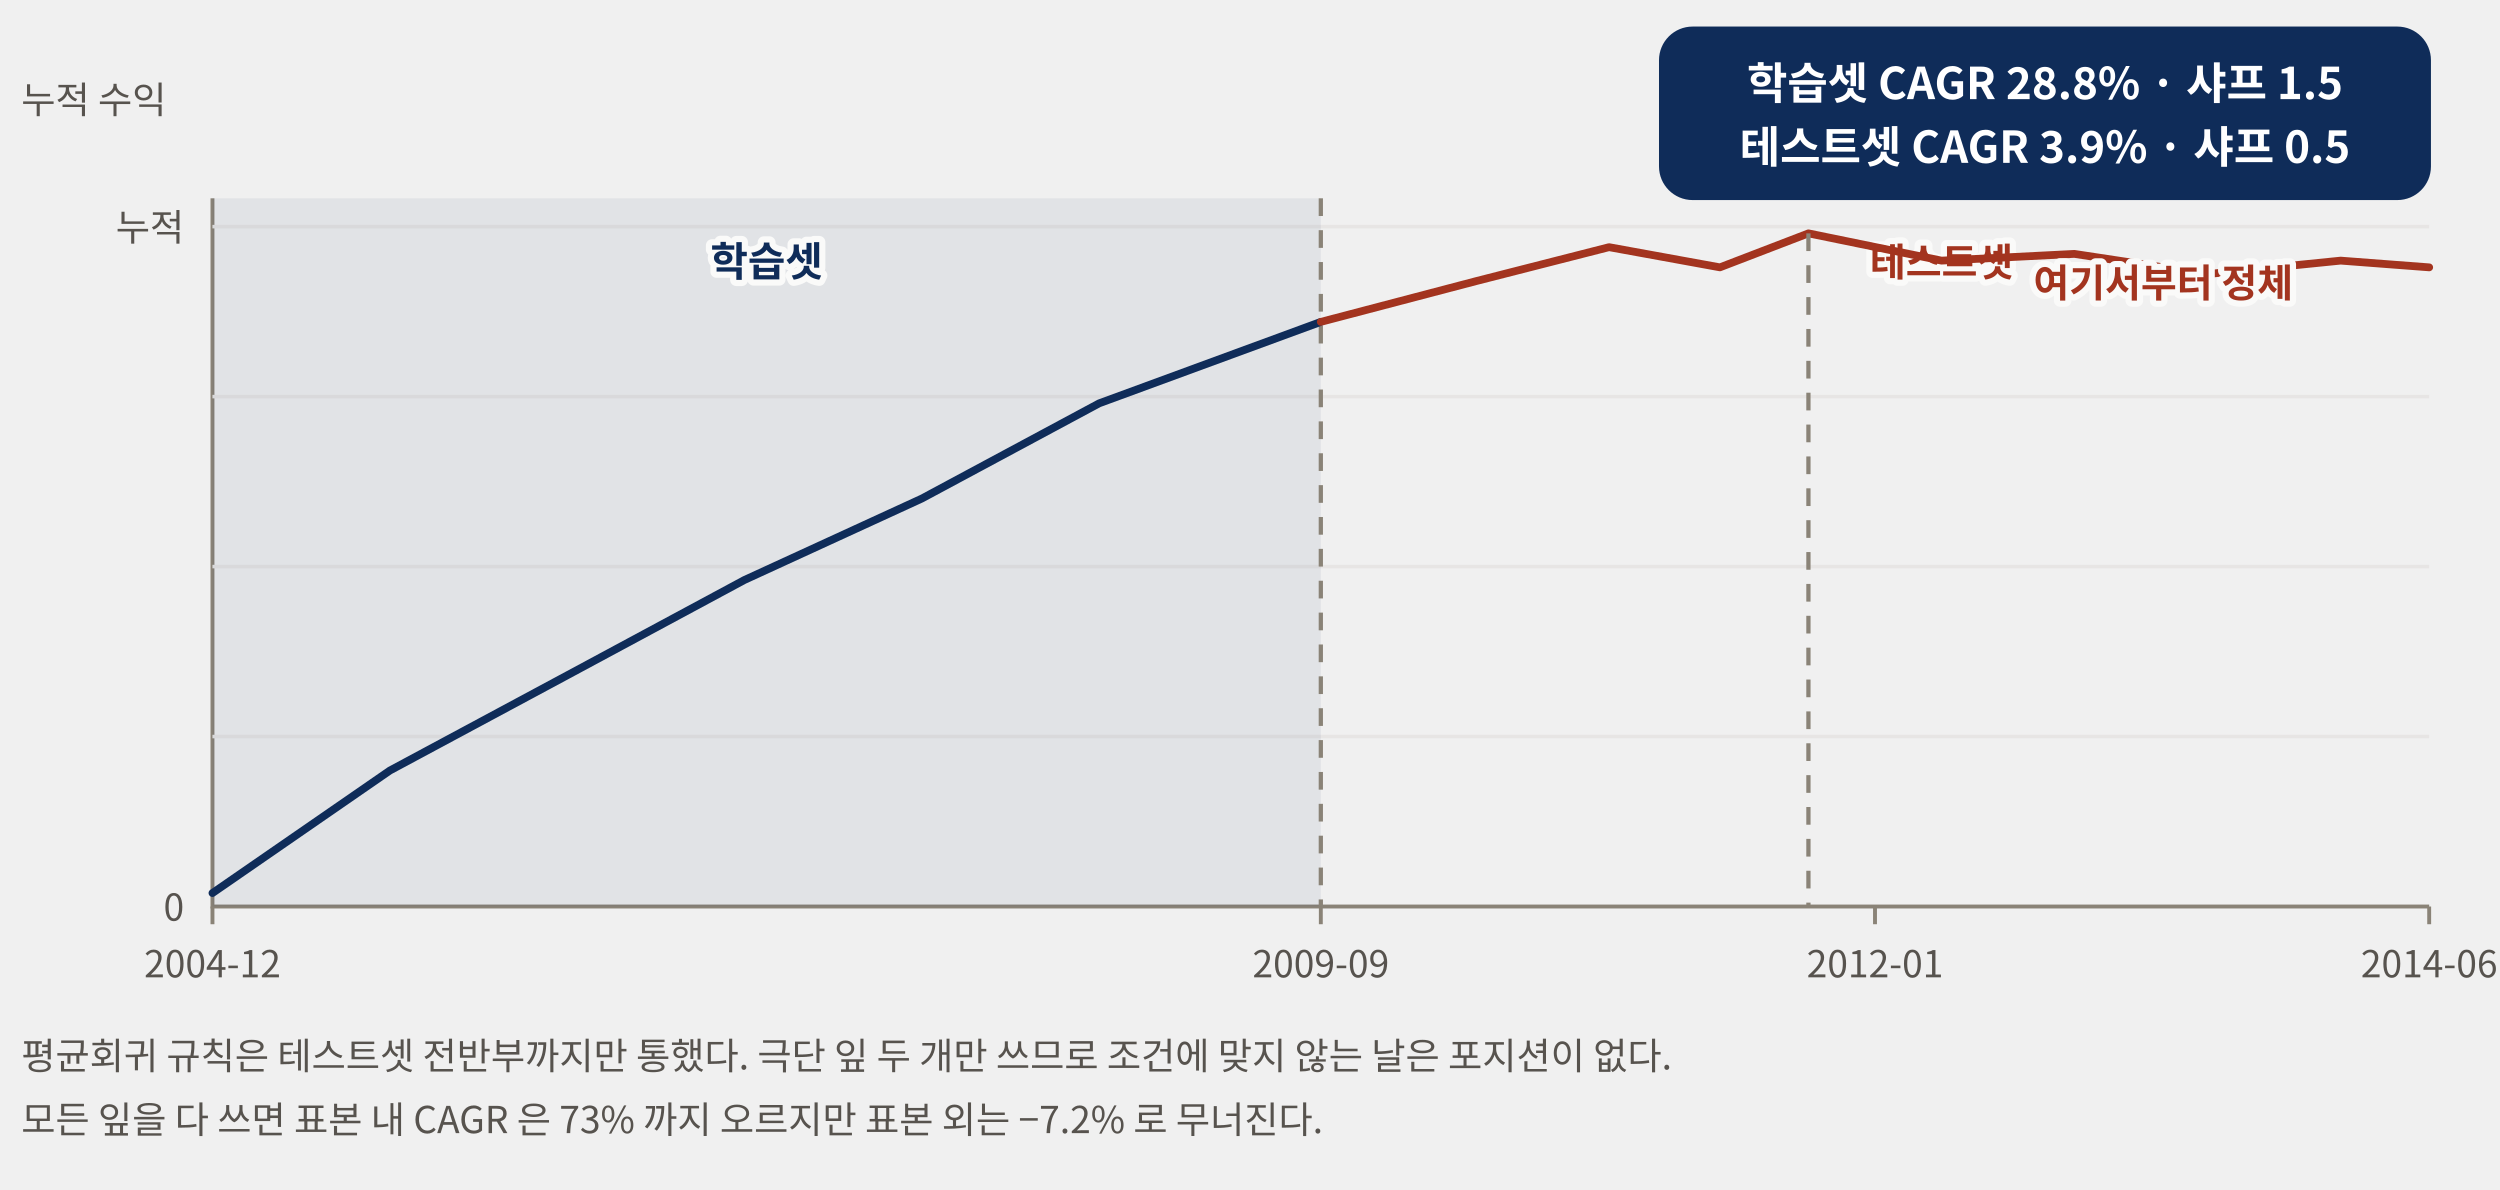
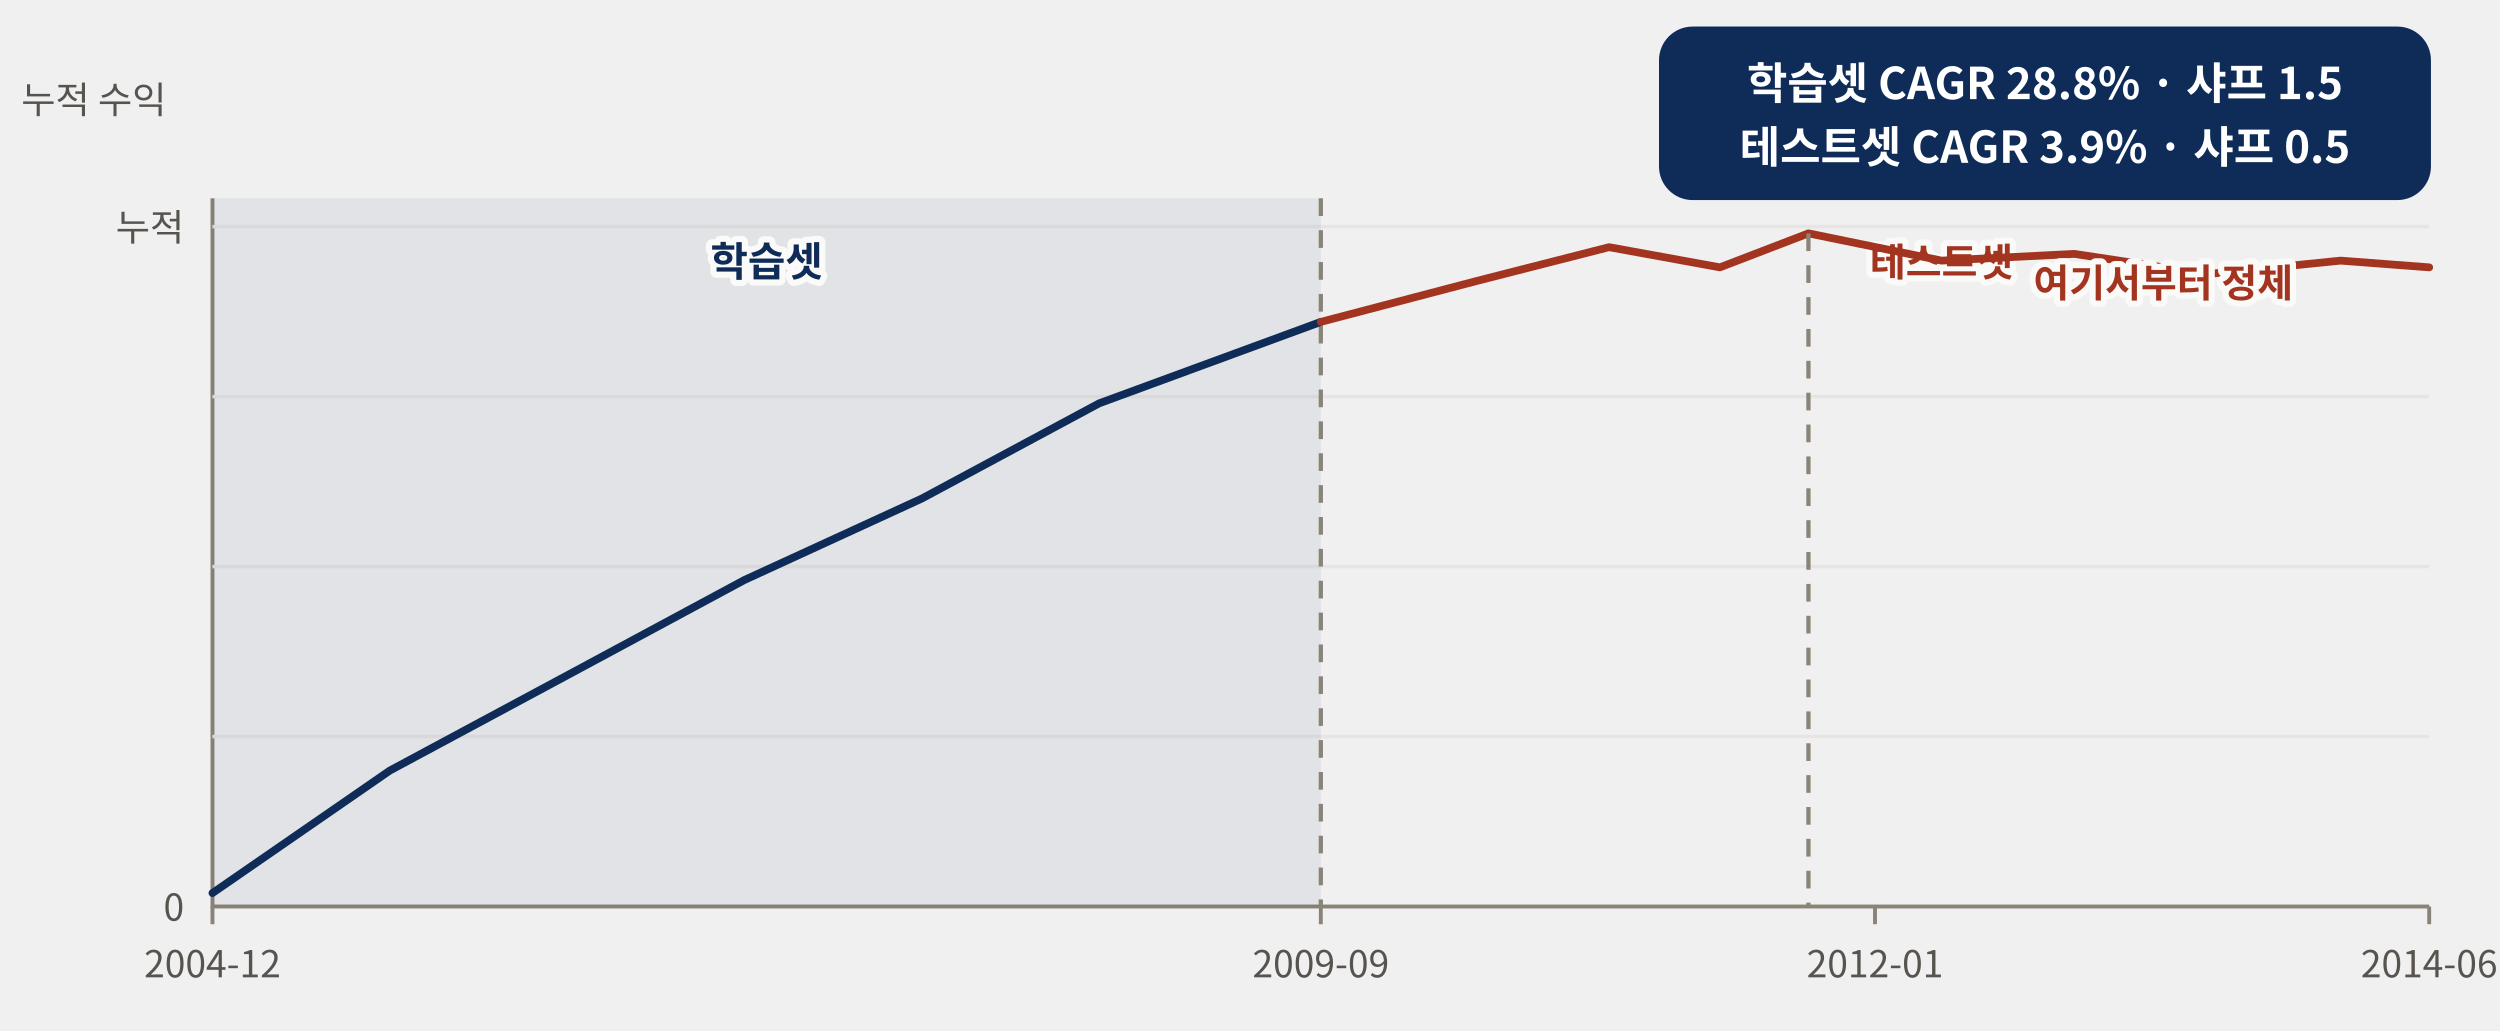
- <svg xmlns="http://www.w3.org/2000/svg" viewBox="14 -6 706 336" font-family="Noto Sans CJK KR,Apple SD Gothic Neo,Malgun Gothic,Noto Sans KR,NanumGothic,Inter,system-ui,sans-serif" role="img">
+ <svg xmlns="http://www.w3.org/2000/svg" viewBox="14 -6 706 291" font-family="Noto Sans CJK KR,Apple SD Gothic Neo,Malgun Gothic,Noto Sans KR,NanumGothic,Inter,system-ui,sans-serif" role="img">
  <defs>
    <marker id="ah" markerWidth="9" markerHeight="9" refX="7" refY="3" orient="auto">
      <path d="M0,0 L7,3 L0,6 Z" fill="#0F2C59" />
    </marker>
    <marker id="ahr" markerWidth="9" markerHeight="9" refX="7" refY="3" orient="auto">
      <path d="M0,0 L7,3 L0,6 Z" fill="#A3341F" />
    </marker>
    <marker id="ahg" markerWidth="9" markerHeight="9" refX="7" refY="3" orient="auto">
      <path d="M0,0 L7,3 L0,6 Z" fill="#1B6B3A" />
    </marker>
    <style>
      .t{fill:#0F0F10;font-size:13px;font-weight:700;text-anchor:middle}
      .tl{fill:#0F0F10;font-size:12.5px;font-weight:700;text-anchor:start}
      .s{fill:#57534E;font-size:10.5px;text-anchor:middle}
      .sl{fill:#57534E;font-size:10.5px;text-anchor:start}
      .sr{fill:#57534E;font-size:10.5px;text-anchor:end}
      .lab{fill:#0F2C59;font-size:11.5px;font-weight:700;text-anchor:middle}
      .labl{fill:#0F2C59;font-size:11.5px;font-weight:700;text-anchor:start}
      .box{fill:#fff;stroke:#0F2C59;stroke-width:1.4}
      .key{fill:#0F2C59;stroke:#0F2C59}
      .tk{fill:#fff;font-size:13px;font-weight:700;text-anchor:middle}
      .sk{fill:#C7D2E6;font-size:10.5px;text-anchor:middle}
      .good{fill:#E8F1EA;stroke:#1B6B3A;stroke-width:1.4}
      .goodt{fill:#1B6B3A;font-size:11px;font-weight:700;text-anchor:middle}
      .warn{fill:#FBEFEA;stroke:#A3341F;stroke-width:1.4}
      .warnt{fill:#A3341F;font-size:11px;font-weight:700;text-anchor:middle}
      .muted{fill:#F3F1EC;stroke:#8A8377;stroke-width:1.3}
      .mutedt{fill:#6B6357;font-size:10.5px;font-weight:700;text-anchor:middle}
      .a{stroke:#0F2C59;stroke-width:1.4;fill:none;marker-end:url(#ah)}
      .ar{stroke:#A3341F;stroke-width:1.4;fill:none;marker-end:url(#ahr)}
      .ag{stroke:#1B6B3A;stroke-width:1.4;fill:none;marker-end:url(#ahg)}
      .plain{stroke:#0F2C59;stroke-width:1.3;fill:none}
      .axis{stroke:#8A8377;stroke-width:1.1;fill:none}
      .grid{stroke:#E7E5E4;stroke-width:1;fill:none}
      .ln{stroke:#0F2C59;stroke-width:2.2;fill:none;stroke-linejoin:round;stroke-linecap:round}
      .lnr{stroke:#A3341F;stroke-width:2.2;fill:none;stroke-linejoin:round;stroke-linecap:round}
      .lng{stroke:#1B6B3A;stroke-width:2.2;fill:none;stroke-linejoin:round;stroke-linecap:round}
      .lnthin{stroke:#9AA9C4;stroke-width:1.1;fill:none;stroke-linejoin:round}
      .dash{stroke:#8A8377;stroke-width:1.2;fill:none;stroke-dasharray:5 4}
      .band{fill:#0F2C59;opacity:.07}
      .bandr{fill:#A3341F;opacity:.09}
      .edge{fill:none;stroke:#0F2C59;stroke-width:1.3}
      .halo{paint-order:stroke fill;stroke:#FAFAF9;stroke-width:3.5px;stroke-linejoin:round}
      .an-s{text-anchor:start}
      .an-m{text-anchor:middle}
      .an-e{text-anchor:end}
    </style>
  </defs>
  <text class="sl" x="20" y="26">누적 수익</text>
  <rect class="key" x="483.0" y="2" width="217.0" height="48" rx="9" />
  <text class="tk an-m" x="591.5" y="22" style="font-size:12.4px">학습셋 CAGR 28.8% · 샤프 1.5</text>
  <text class="tk an-m" x="591.5" y="40" style="font-size:12.4px">테스트셋 CAGR 3.9% · 샤프 0.5</text>
  <path class="axis" d="M74,50 V250 H700" />
  <path class="grid" d="M74,202.0 H700" />
  <path class="grid" d="M74,154.0 H700" />
  <path class="grid" d="M74,106.0 H700" />
  <path class="grid" d="M74,58.0 H700" />
  <text class="sr an-e" x="66" y="254">0</text>
  <text class="sr an-e" x="66" y="62.0">누적</text>
  <path class="axis" d="M74.0,250 v5" />
  <text class="s an-m" x="74.0" y="270">2004-12</text>
  <path class="axis" d="M387.0,250 v5" />
  <text class="s an-m" x="387.0" y="270">2009-09</text>
  <path class="axis" d="M543.5,250 v5" />
  <text class="s an-m" x="543.5" y="270">2012-01</text>
  <path class="axis" d="M700.0,250 v5" />
  <text class="s an-m" x="700.0" y="270">2014-06</text>
  <rect class="band" x="74" y="50" width="313.0" height="200.0" />
  <path class="dash" d="M387.0,50 V250" />
  <text class="lab an-m halo" x="230.5" y="72">학습셋</text>
  <text class="warnt an-m halo" x="562.3" y="72">테스트셋</text>
  <path class="ln" d="M74.0,246.2 L124.1,211.6 L174.2,184.7 L224.2,157.8 L274.3,134.8 L324.4,107.9 L387.0,84.9" />
  <path class="lnr" d="M387.0,84.9 L430.8,73.4 L468.4,63.8 L499.7,69.5 L524.7,59.9 L562.3,67.6 L599.8,65.7 L637.4,71.4 L675.0,67.6 L700.0,69.5" />
  <path class="dash" d="M524.7,59.9 V250" />
  <text class="warnt an-m halo" x="624.9" y="77.9">여기서부터 정체</text>
-   <text class="sl" x="20" y="296">평균회귀 규칙은 테스트셋 전반부까지만 통했다. 극단 잎 두 개만 쓰므로 조건에 맞지 않는 날은 포지션이 없다.</text>
-   <text class="sl" x="20" y="314">모든 잎을 다 쓰면 표본 내 CAGR 은 73% 까지 오르지만 표본 외는 −7.2% 로 무너진다.</text>
</svg>
